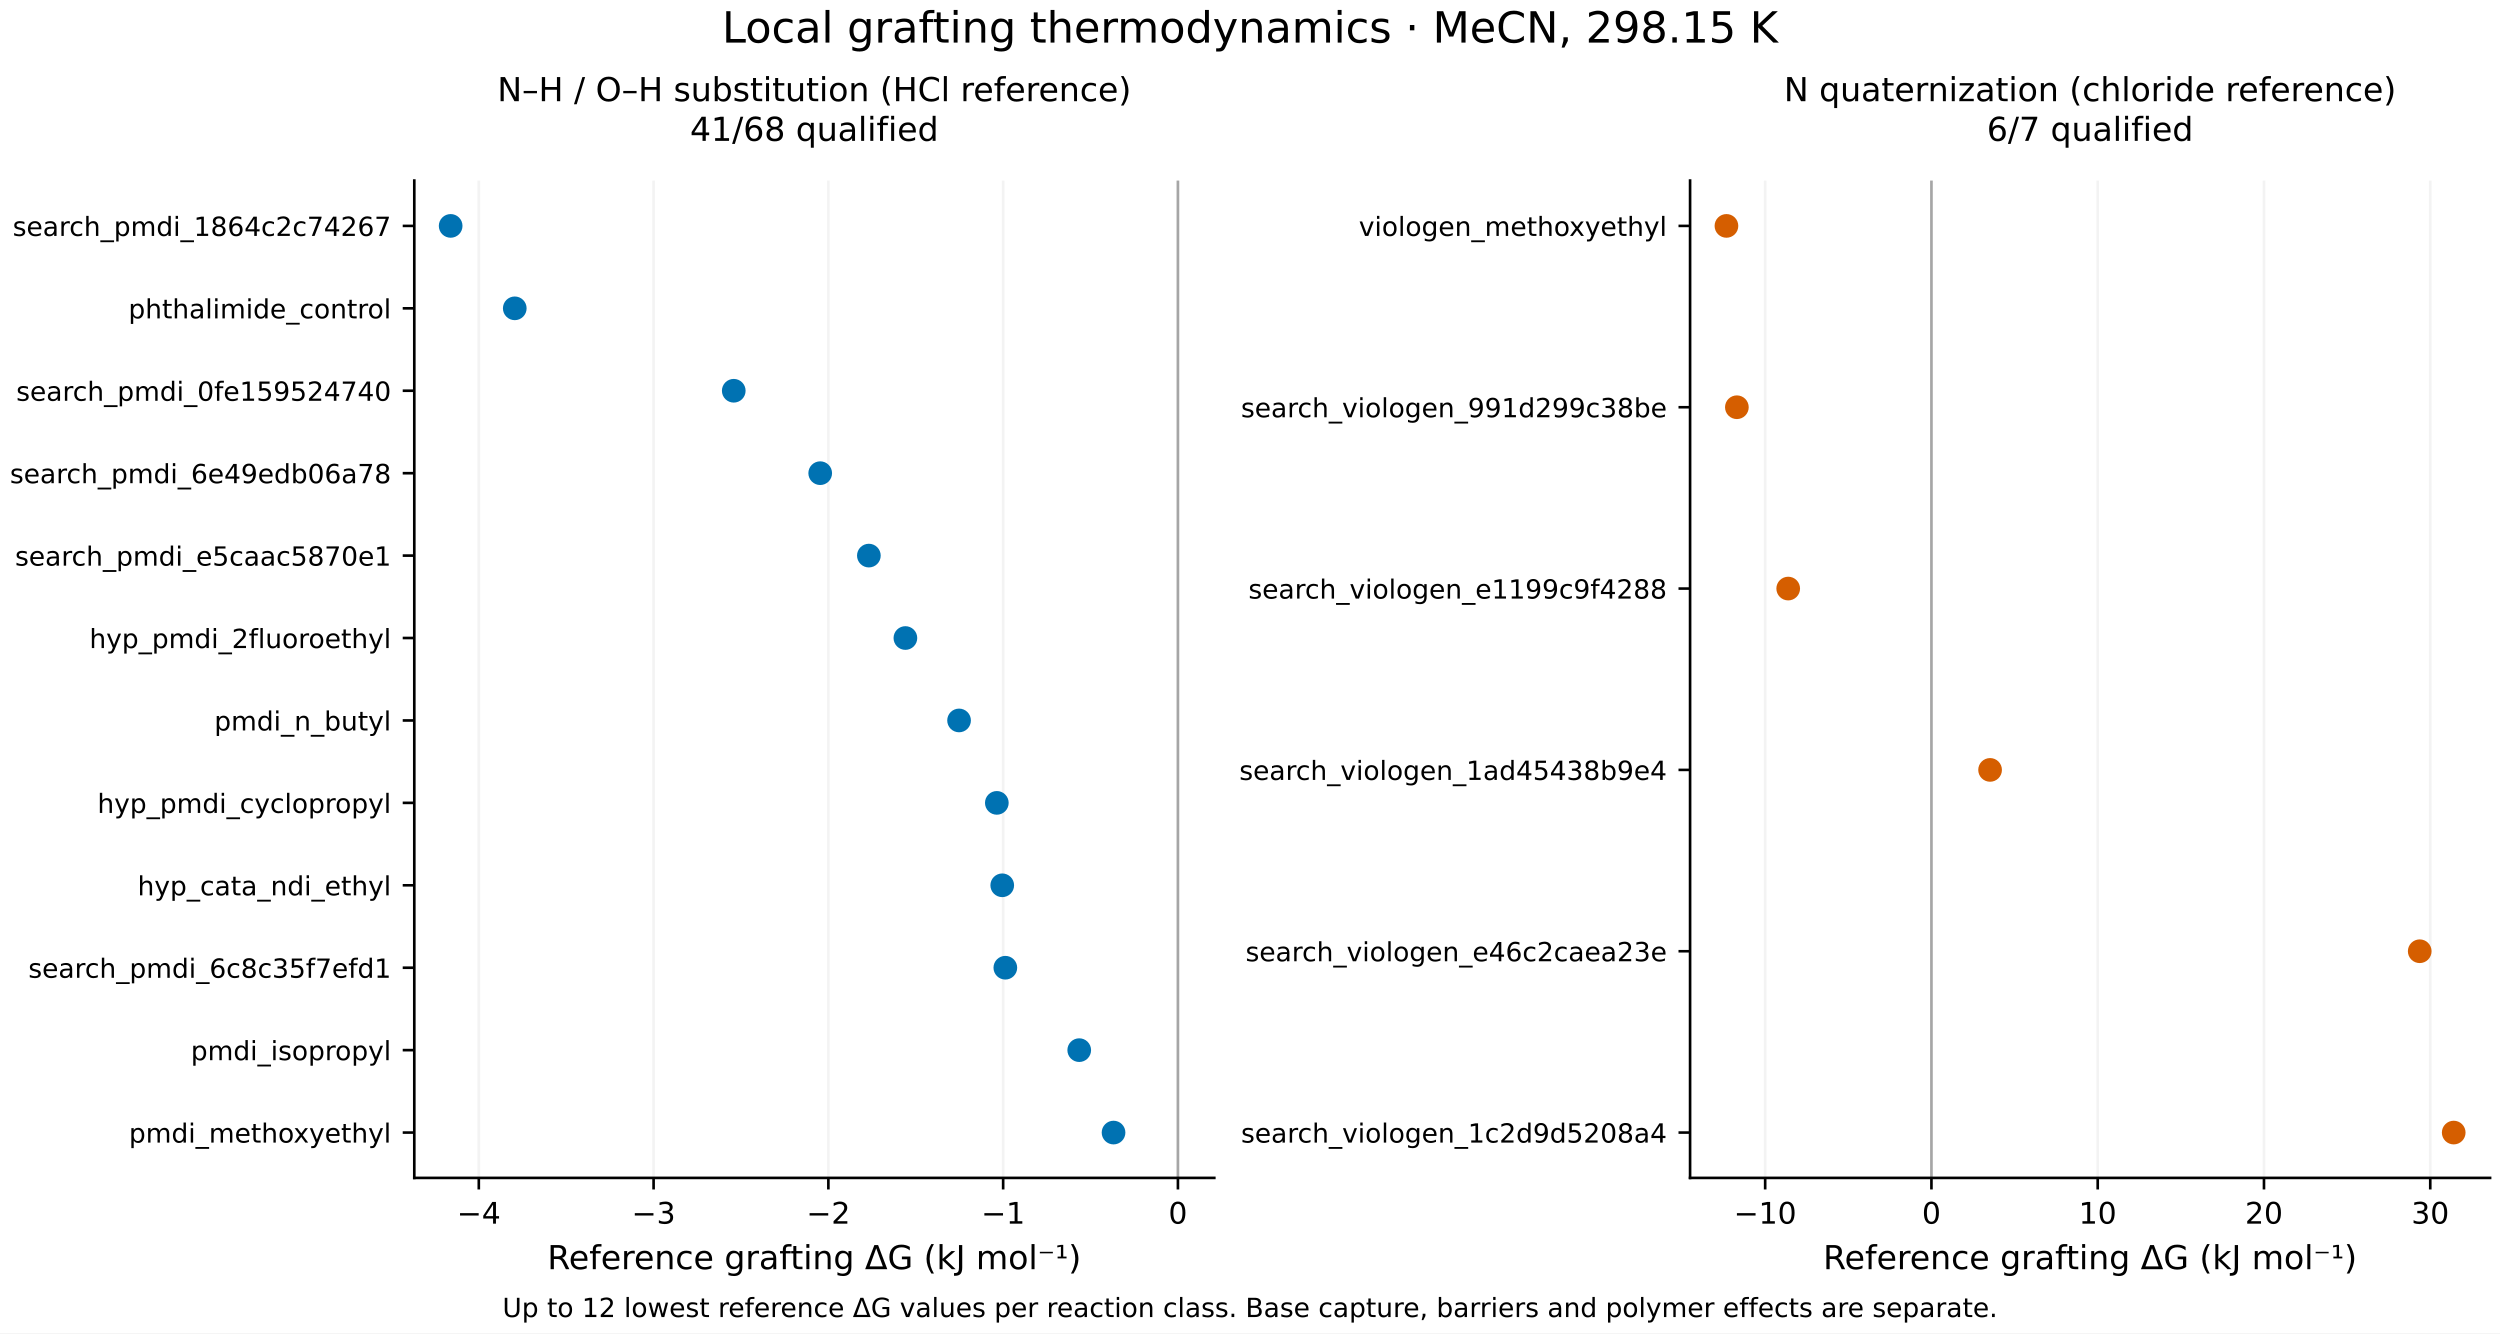
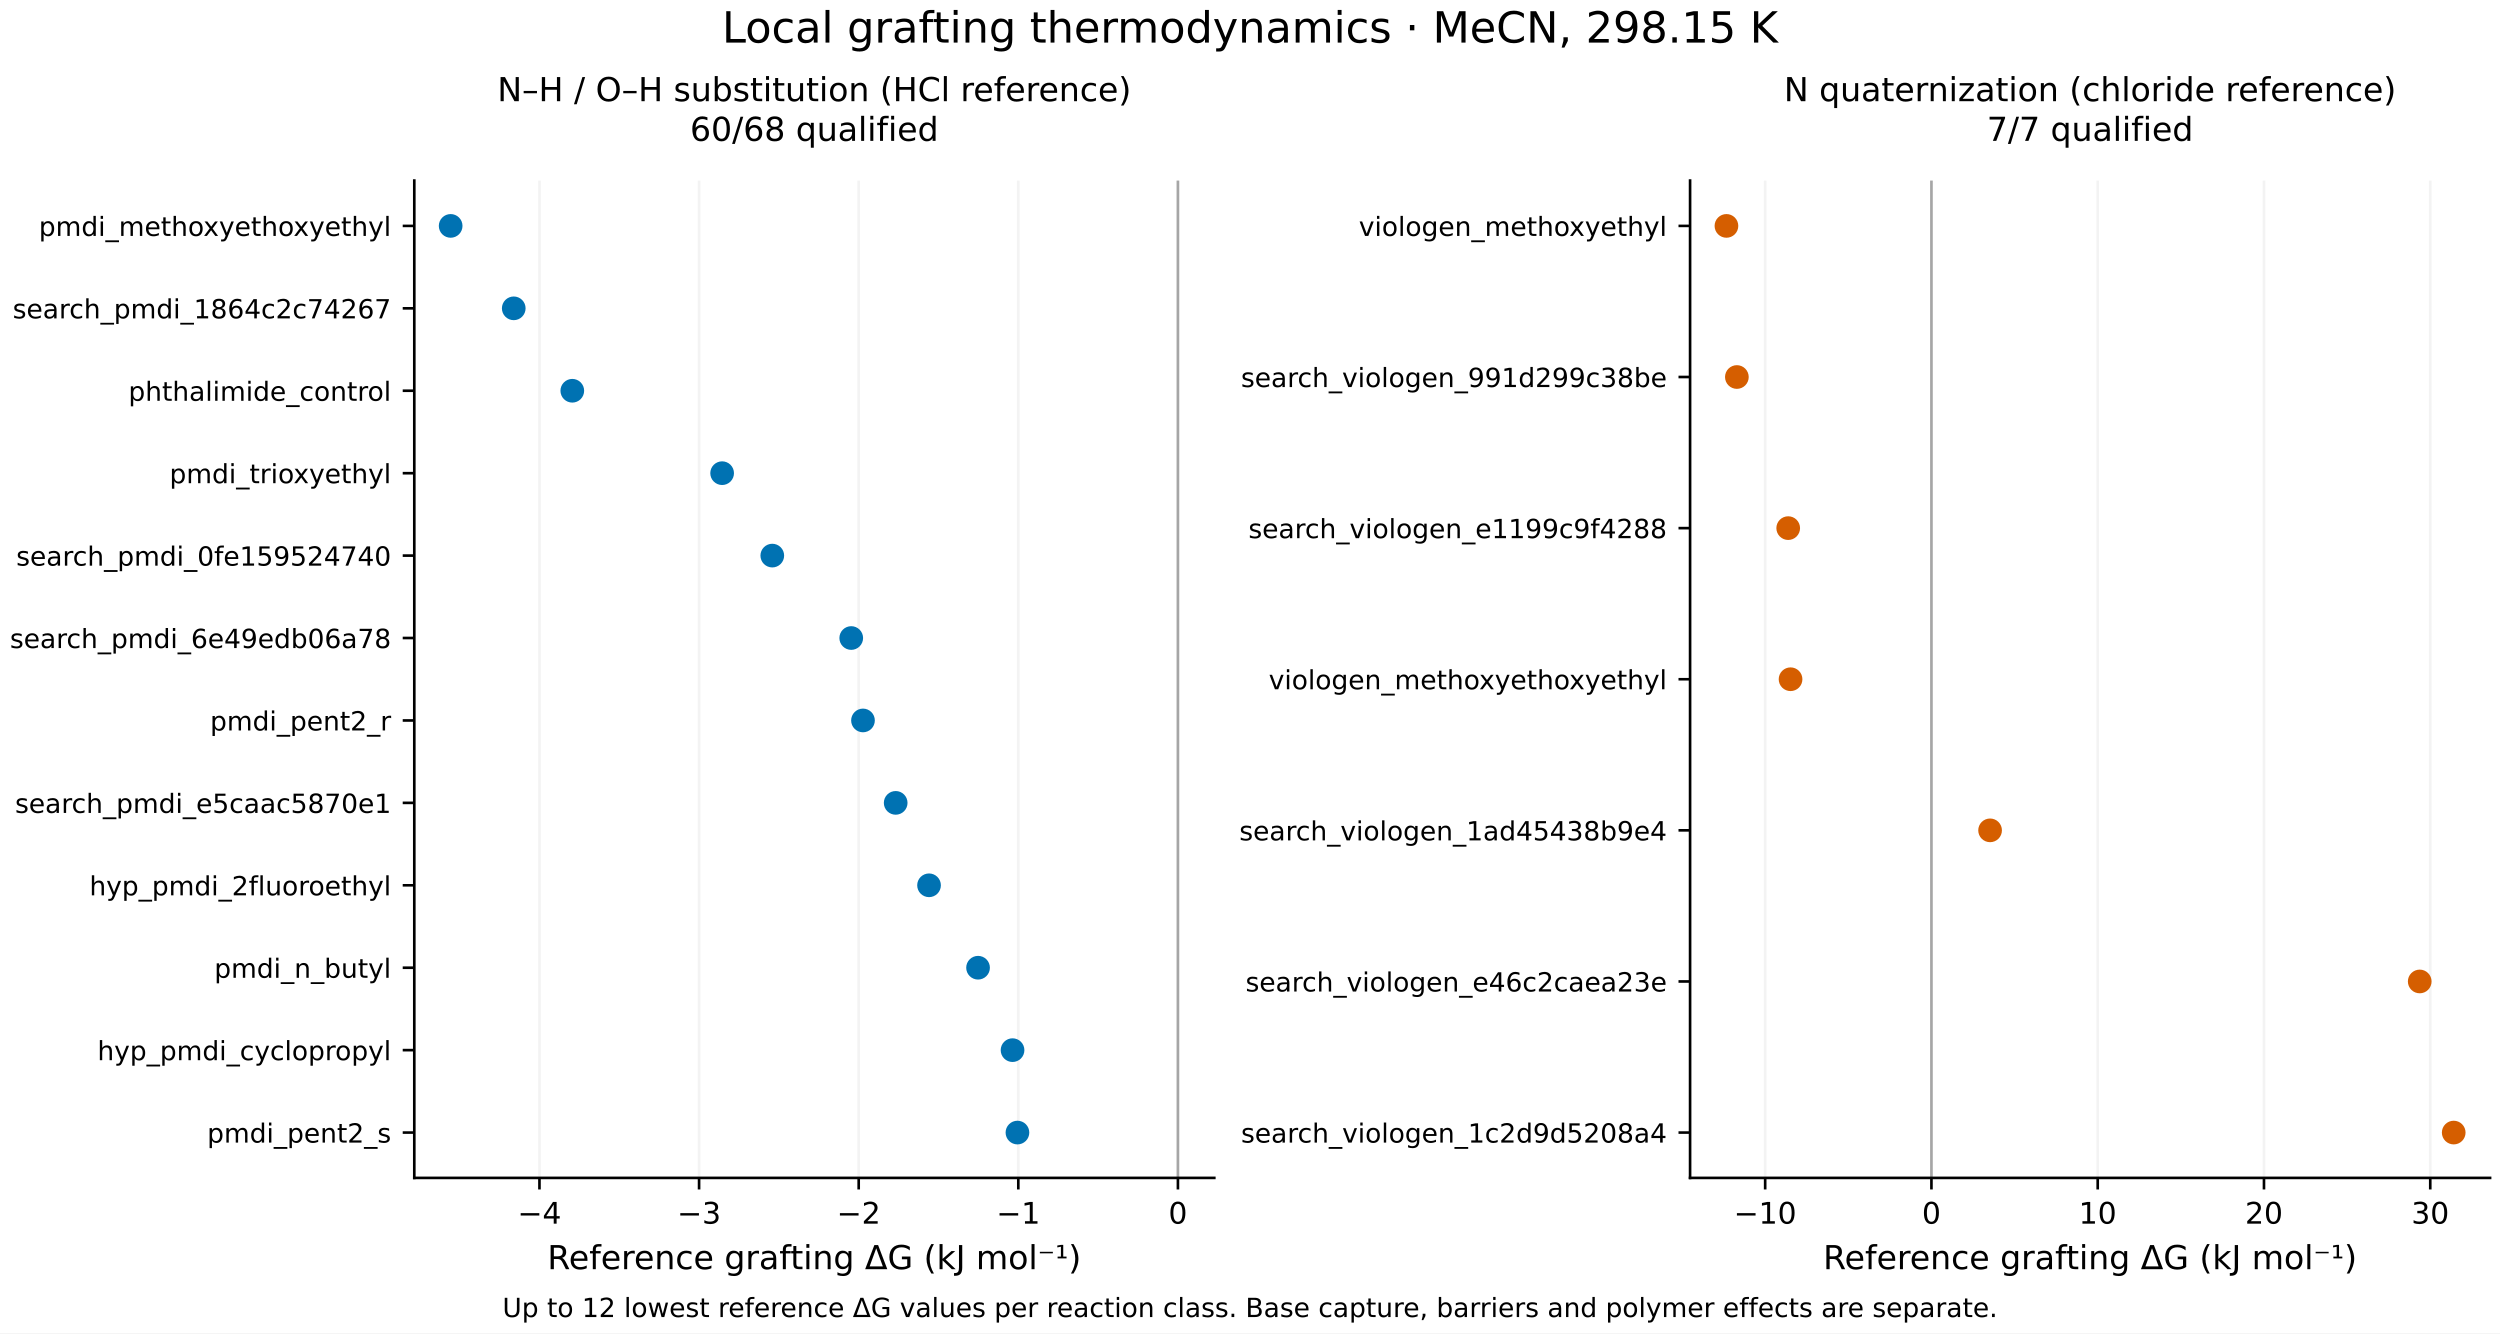
<svg xmlns="http://www.w3.org/2000/svg" xmlns:xlink="http://www.w3.org/1999/xlink" width="756pt" height="403.2pt" viewBox="0 0 756 403.2" version="1.1">
  <defs>
    <style type="text/css">*{stroke-linejoin: round; stroke-linecap: butt}</style>
  </defs>
  <g id="figure_1">
    <g id="patch_1">
      <path d="M 0 403.2  L 756 403.2  L 756 0  L 0 0  z " style="fill: #ffffff" />
    </g>
    <g id="axes_1">
      <g id="patch_2">
        <path d="M 125.281 356.198  L 367.202 356.198  L 367.202 54.604  L 125.281 54.604  z " style="fill: #ffffff" />
      </g>
      <g id="matplotlib.axis_1">
        <g id="xtick_1">
          <g id="line2d_1">
-             <path d="M 144.791 356.198  L 144.791 54.604  " clip-path="url(#p1211d1eab2)" style="fill: none; stroke: #b0b0b0; stroke-opacity: 0.15; stroke-width: 0.8; stroke-linecap: square" />
+             <path d="M 163.132 356.198  L 163.132 54.604  " clip-path="url(#p3667df9b0d)" style="fill: none; stroke: #b0b0b0; stroke-opacity: 0.15; stroke-width: 0.8; stroke-linecap: square" />
          </g>
          <g id="line2d_2">
            <defs>
-               <path id="m2308c073d5" d="M 0 0  L 0 3.5  " style="stroke: #000000; stroke-width: 0.8" />
+               <path id="m9392b39e48" d="M 0 0  L 0 3.5  " style="stroke: #000000; stroke-width: 0.8" />
            </defs>
            <g>
-               <use xlink:href="#m2308c073d5" x="144.791" y="356.198" style="stroke: #000000; stroke-width: 0.8" />
+               <use xlink:href="#m9392b39e48" x="163.132" y="356.198" style="stroke: #000000; stroke-width: 0.8" />
            </g>
          </g>
          <g id="text_1">
-             <text style="font-size: 9px; font-family: 'DejaVu Sans'; text-anchor: middle" x="144.791" y="370.036" transform="rotate(-0 144.7912 370.0358)">−4</text>
+             <text style="font-size: 9px; font-family: 'DejaVu Sans'; text-anchor: middle" x="163.132" y="370.036" transform="rotate(-0 163.1319 370.0358)">−4</text>
          </g>
        </g>
        <g id="xtick_2">
          <g id="line2d_3">
-             <path d="M 197.645 356.198  L 197.645 54.604  " clip-path="url(#p1211d1eab2)" style="fill: none; stroke: #b0b0b0; stroke-opacity: 0.15; stroke-width: 0.8; stroke-linecap: square" />
+             <path d="M 211.4 356.198  L 211.4 54.604  " clip-path="url(#p3667df9b0d)" style="fill: none; stroke: #b0b0b0; stroke-opacity: 0.15; stroke-width: 0.8; stroke-linecap: square" />
          </g>
          <g id="line2d_4">
            <g>
-               <use xlink:href="#m2308c073d5" x="197.645" y="356.198" style="stroke: #000000; stroke-width: 0.8" />
+               <use xlink:href="#m9392b39e48" x="211.4" y="356.198" style="stroke: #000000; stroke-width: 0.8" />
            </g>
          </g>
          <g id="text_2">
-             <text style="font-size: 9px; font-family: 'DejaVu Sans'; text-anchor: middle" x="197.645" y="370.036" transform="rotate(-0 197.6448 370.0358)">−3</text>
+             <text style="font-size: 9px; font-family: 'DejaVu Sans'; text-anchor: middle" x="211.4" y="370.036" transform="rotate(-0 211.4003 370.0358)">−3</text>
          </g>
        </g>
        <g id="xtick_3">
          <g id="line2d_5">
-             <path d="M 250.498 356.198  L 250.498 54.604  " clip-path="url(#p1211d1eab2)" style="fill: none; stroke: #b0b0b0; stroke-opacity: 0.15; stroke-width: 0.8; stroke-linecap: square" />
+             <path d="M 259.669 356.198  L 259.669 54.604  " clip-path="url(#p3667df9b0d)" style="fill: none; stroke: #b0b0b0; stroke-opacity: 0.15; stroke-width: 0.8; stroke-linecap: square" />
          </g>
          <g id="line2d_6">
            <g>
-               <use xlink:href="#m2308c073d5" x="250.498" y="356.198" style="stroke: #000000; stroke-width: 0.8" />
+               <use xlink:href="#m9392b39e48" x="259.669" y="356.198" style="stroke: #000000; stroke-width: 0.8" />
            </g>
          </g>
          <g id="text_3">
-             <text style="font-size: 9px; font-family: 'DejaVu Sans'; text-anchor: middle" x="250.498" y="370.036" transform="rotate(-0 250.4984 370.0358)">−2</text>
+             <text style="font-size: 9px; font-family: 'DejaVu Sans'; text-anchor: middle" x="259.669" y="370.036" transform="rotate(-0 259.6687 370.0358)">−2</text>
          </g>
        </g>
        <g id="xtick_4">
          <g id="line2d_7">
-             <path d="M 303.352 356.198  L 303.352 54.604  " clip-path="url(#p1211d1eab2)" style="fill: none; stroke: #b0b0b0; stroke-opacity: 0.15; stroke-width: 0.8; stroke-linecap: square" />
+             <path d="M 307.937 356.198  L 307.937 54.604  " clip-path="url(#p3667df9b0d)" style="fill: none; stroke: #b0b0b0; stroke-opacity: 0.15; stroke-width: 0.8; stroke-linecap: square" />
          </g>
          <g id="line2d_8">
            <g>
-               <use xlink:href="#m2308c073d5" x="303.352" y="356.198" style="stroke: #000000; stroke-width: 0.8" />
+               <use xlink:href="#m9392b39e48" x="307.937" y="356.198" style="stroke: #000000; stroke-width: 0.8" />
            </g>
          </g>
          <g id="text_4">
-             <text style="font-size: 9px; font-family: 'DejaVu Sans'; text-anchor: middle" x="303.352" y="370.036" transform="rotate(-0 303.3519 370.0358)">−1</text>
+             <text style="font-size: 9px; font-family: 'DejaVu Sans'; text-anchor: middle" x="307.937" y="370.036" transform="rotate(-0 307.9371 370.0358)">−1</text>
          </g>
        </g>
        <g id="xtick_5">
          <g id="line2d_9">
-             <path d="M 356.205 356.198  L 356.205 54.604  " clip-path="url(#p1211d1eab2)" style="fill: none; stroke: #b0b0b0; stroke-opacity: 0.15; stroke-width: 0.8; stroke-linecap: square" />
+             <path d="M 356.205 356.198  L 356.205 54.604  " clip-path="url(#p3667df9b0d)" style="fill: none; stroke: #b0b0b0; stroke-opacity: 0.15; stroke-width: 0.8; stroke-linecap: square" />
          </g>
          <g id="line2d_10">
            <g>
-               <use xlink:href="#m2308c073d5" x="356.205" y="356.198" style="stroke: #000000; stroke-width: 0.8" />
+               <use xlink:href="#m9392b39e48" x="356.205" y="356.198" style="stroke: #000000; stroke-width: 0.8" />
            </g>
          </g>
          <g id="text_5">
            <text style="font-size: 9px; font-family: 'DejaVu Sans'; text-anchor: middle" x="356.205" y="370.036" transform="rotate(-0 356.2055 370.0358)">0</text>
          </g>
        </g>
        <g id="text_6">
          <text style="font-size: 10px; font-family: 'DejaVu Sans'; text-anchor: middle" x="246.242" y="383.796" transform="rotate(-0 246.2417 383.7963)">Reference grafting ΔG (kJ mol⁻¹)</text>
        </g>
      </g>
      <g id="matplotlib.axis_2">
        <g id="ytick_1">
          <g id="line2d_11">
            <defs>
-               <path id="m5dd73bb14d" d="M 0 0  L -3.5 0  " style="stroke: #000000; stroke-width: 0.8" />
+               <path id="mb9cac33ee8" d="M 0 0  L -3.5 0  " style="stroke: #000000; stroke-width: 0.8" />
            </defs>
            <g>
-               <use xlink:href="#m5dd73bb14d" x="125.281" y="68.313" style="stroke: #000000; stroke-width: 0.8" />
+               <use xlink:href="#mb9cac33ee8" x="125.281" y="68.313" style="stroke: #000000; stroke-width: 0.8" />
            </g>
          </g>
          <g id="text_7">
-             <text style="font-size: 8px; font-family: 'DejaVu Sans'; text-anchor: end" x="118.281" y="71.352" transform="rotate(-0 118.2815 71.35208)">search_pmdi_1864c2c74267</text>
+             <text style="font-size: 8px; font-family: 'DejaVu Sans'; text-anchor: end" x="118.281" y="71.352" transform="rotate(-0 118.2815 71.35208)">pmdi_methoxyethoxyethyl</text>
          </g>
        </g>
        <g id="ytick_2">
          <g id="line2d_12">
            <g>
-               <use xlink:href="#m5dd73bb14d" x="125.281" y="93.238" style="stroke: #000000; stroke-width: 0.8" />
+               <use xlink:href="#mb9cac33ee8" x="125.281" y="93.238" style="stroke: #000000; stroke-width: 0.8" />
            </g>
          </g>
          <g id="text_8">
-             <text style="font-size: 8px; font-family: 'DejaVu Sans'; text-anchor: end" x="118.281" y="96.277" transform="rotate(-0 118.2815 96.2772)">phthalimide_control</text>
+             <text style="font-size: 8px; font-family: 'DejaVu Sans'; text-anchor: end" x="118.281" y="96.277" transform="rotate(-0 118.2815 96.2772)">search_pmdi_1864c2c74267</text>
          </g>
        </g>
        <g id="ytick_3">
          <g id="line2d_13">
            <g>
-               <use xlink:href="#m5dd73bb14d" x="125.281" y="118.163" style="stroke: #000000; stroke-width: 0.8" />
+               <use xlink:href="#mb9cac33ee8" x="125.281" y="118.163" style="stroke: #000000; stroke-width: 0.8" />
            </g>
          </g>
          <g id="text_9">
-             <text style="font-size: 8px; font-family: 'DejaVu Sans'; text-anchor: end" x="118.281" y="121.202" transform="rotate(-0 118.2815 121.2023)">search_pmdi_0fe159524740</text>
+             <text style="font-size: 8px; font-family: 'DejaVu Sans'; text-anchor: end" x="118.281" y="121.202" transform="rotate(-0 118.2815 121.2023)">phthalimide_control</text>
          </g>
        </g>
        <g id="ytick_4">
          <g id="line2d_14">
            <g>
-               <use xlink:href="#m5dd73bb14d" x="125.281" y="143.088" style="stroke: #000000; stroke-width: 0.8" />
+               <use xlink:href="#mb9cac33ee8" x="125.281" y="143.088" style="stroke: #000000; stroke-width: 0.8" />
            </g>
          </g>
          <g id="text_10">
-             <text style="font-size: 8px; font-family: 'DejaVu Sans'; text-anchor: end" x="118.281" y="146.127" transform="rotate(-0 118.2815 146.1274)">search_pmdi_6e49edb06a78</text>
+             <text style="font-size: 8px; font-family: 'DejaVu Sans'; text-anchor: end" x="118.281" y="146.127" transform="rotate(-0 118.2815 146.1274)">pmdi_trioxyethyl</text>
          </g>
        </g>
        <g id="ytick_5">
          <g id="line2d_15">
            <g>
-               <use xlink:href="#m5dd73bb14d" x="125.281" y="168.013" style="stroke: #000000; stroke-width: 0.8" />
+               <use xlink:href="#mb9cac33ee8" x="125.281" y="168.013" style="stroke: #000000; stroke-width: 0.8" />
            </g>
          </g>
          <g id="text_11">
-             <text style="font-size: 8px; font-family: 'DejaVu Sans'; text-anchor: end" x="118.281" y="171.053" transform="rotate(-0 118.2815 171.0526)">search_pmdi_e5caac5870e1</text>
+             <text style="font-size: 8px; font-family: 'DejaVu Sans'; text-anchor: end" x="118.281" y="171.053" transform="rotate(-0 118.2815 171.0526)">search_pmdi_0fe159524740</text>
          </g>
        </g>
        <g id="ytick_6">
          <g id="line2d_16">
            <g>
-               <use xlink:href="#m5dd73bb14d" x="125.281" y="192.938" style="stroke: #000000; stroke-width: 0.8" />
+               <use xlink:href="#mb9cac33ee8" x="125.281" y="192.938" style="stroke: #000000; stroke-width: 0.8" />
            </g>
          </g>
          <g id="text_12">
-             <text style="font-size: 8px; font-family: 'DejaVu Sans'; text-anchor: end" x="118.281" y="195.978" transform="rotate(-0 118.2815 195.9777)">hyp_pmdi_2fluoroethyl</text>
+             <text style="font-size: 8px; font-family: 'DejaVu Sans'; text-anchor: end" x="118.281" y="195.978" transform="rotate(-0 118.2815 195.9777)">search_pmdi_6e49edb06a78</text>
          </g>
        </g>
        <g id="ytick_7">
          <g id="line2d_17">
            <g>
-               <use xlink:href="#m5dd73bb14d" x="125.281" y="217.863" style="stroke: #000000; stroke-width: 0.8" />
+               <use xlink:href="#mb9cac33ee8" x="125.281" y="217.863" style="stroke: #000000; stroke-width: 0.8" />
            </g>
          </g>
          <g id="text_13">
-             <text style="font-size: 8px; font-family: 'DejaVu Sans'; text-anchor: end" x="118.281" y="220.903" transform="rotate(-0 118.2815 220.9028)">pmdi_n_butyl</text>
+             <text style="font-size: 8px; font-family: 'DejaVu Sans'; text-anchor: end" x="118.281" y="220.903" transform="rotate(-0 118.2815 220.9028)">pmdi_pent2_r</text>
          </g>
        </g>
        <g id="ytick_8">
          <g id="line2d_18">
            <g>
-               <use xlink:href="#m5dd73bb14d" x="125.281" y="242.789" style="stroke: #000000; stroke-width: 0.8" />
+               <use xlink:href="#mb9cac33ee8" x="125.281" y="242.789" style="stroke: #000000; stroke-width: 0.8" />
            </g>
          </g>
          <g id="text_14">
-             <text style="font-size: 8px; font-family: 'DejaVu Sans'; text-anchor: end" x="118.281" y="245.828" transform="rotate(-0 118.2815 245.8279)">hyp_pmdi_cyclopropyl</text>
+             <text style="font-size: 8px; font-family: 'DejaVu Sans'; text-anchor: end" x="118.281" y="245.828" transform="rotate(-0 118.2815 245.8279)">search_pmdi_e5caac5870e1</text>
          </g>
        </g>
        <g id="ytick_9">
          <g id="line2d_19">
            <g>
-               <use xlink:href="#m5dd73bb14d" x="125.281" y="267.714" style="stroke: #000000; stroke-width: 0.8" />
+               <use xlink:href="#mb9cac33ee8" x="125.281" y="267.714" style="stroke: #000000; stroke-width: 0.8" />
            </g>
          </g>
          <g id="text_15">
-             <text style="font-size: 8px; font-family: 'DejaVu Sans'; text-anchor: end" x="118.281" y="270.753" transform="rotate(-0 118.2815 270.7531)">hyp_cata_ndi_ethyl</text>
+             <text style="font-size: 8px; font-family: 'DejaVu Sans'; text-anchor: end" x="118.281" y="270.753" transform="rotate(-0 118.2815 270.7531)">hyp_pmdi_2fluoroethyl</text>
          </g>
        </g>
        <g id="ytick_10">
          <g id="line2d_20">
            <g>
-               <use xlink:href="#m5dd73bb14d" x="125.281" y="292.639" style="stroke: #000000; stroke-width: 0.8" />
+               <use xlink:href="#mb9cac33ee8" x="125.281" y="292.639" style="stroke: #000000; stroke-width: 0.8" />
            </g>
          </g>
          <g id="text_16">
-             <text style="font-size: 8px; font-family: 'DejaVu Sans'; text-anchor: end" x="118.281" y="295.678" transform="rotate(-0 118.2815 295.6782)">search_pmdi_6c8c35f7efd1</text>
+             <text style="font-size: 8px; font-family: 'DejaVu Sans'; text-anchor: end" x="118.281" y="295.678" transform="rotate(-0 118.2815 295.6782)">pmdi_n_butyl</text>
          </g>
        </g>
        <g id="ytick_11">
          <g id="line2d_21">
            <g>
-               <use xlink:href="#m5dd73bb14d" x="125.281" y="317.564" style="stroke: #000000; stroke-width: 0.8" />
+               <use xlink:href="#mb9cac33ee8" x="125.281" y="317.564" style="stroke: #000000; stroke-width: 0.8" />
            </g>
          </g>
          <g id="text_17">
-             <text style="font-size: 8px; font-family: 'DejaVu Sans'; text-anchor: end" x="118.281" y="320.603" transform="rotate(-0 118.2815 320.6033)">pmdi_isopropyl</text>
+             <text style="font-size: 8px; font-family: 'DejaVu Sans'; text-anchor: end" x="118.281" y="320.603" transform="rotate(-0 118.2815 320.6033)">hyp_pmdi_cyclopropyl</text>
          </g>
        </g>
        <g id="ytick_12">
          <g id="line2d_22">
            <g>
-               <use xlink:href="#m5dd73bb14d" x="125.281" y="342.489" style="stroke: #000000; stroke-width: 0.8" />
+               <use xlink:href="#mb9cac33ee8" x="125.281" y="342.489" style="stroke: #000000; stroke-width: 0.8" />
            </g>
          </g>
          <g id="text_18">
-             <text style="font-size: 8px; font-family: 'DejaVu Sans'; text-anchor: end" x="118.281" y="345.528" transform="rotate(-0 118.2815 345.5284)">pmdi_methoxyethyl</text>
+             <text style="font-size: 8px; font-family: 'DejaVu Sans'; text-anchor: end" x="118.281" y="345.528" transform="rotate(-0 118.2815 345.5284)">pmdi_pent2_s</text>
          </g>
        </g>
      </g>
      <g id="line2d_23">
-         <path d="M 356.205 356.198  L 356.205 54.604  " clip-path="url(#p1211d1eab2)" style="fill: none; stroke: #a6a6a6; stroke-width: 0.8; stroke-linecap: square" />
+         <path d="M 356.205 356.198  L 356.205 54.604  " clip-path="url(#p3667df9b0d)" style="fill: none; stroke: #a6a6a6; stroke-width: 0.8; stroke-linecap: square" />
      </g>
      <g id="patch_3">
        <path d="M 125.281 356.198  L 125.281 54.604  " style="fill: none; stroke: #000000; stroke-width: 0.8; stroke-linejoin: miter; stroke-linecap: square" />
      </g>
      <g id="patch_4">
        <path d="M 125.281 356.198  L 367.202 356.198  " style="fill: none; stroke: #000000; stroke-width: 0.8; stroke-linejoin: miter; stroke-linecap: square" />
      </g>
      <g id="PathCollection_1">
        <defs>
-           <path id="mad4e5911bd" d="M 0 3.082  C 0.817 3.082 1.601 2.757 2.179 2.179  C 2.757 1.601 3.082 0.817 3.082 0  C 3.082 -0.817 2.757 -1.601 2.179 -2.179  C 1.601 -2.757 0.817 -3.082 0 -3.082  C -0.817 -3.082 -1.601 -2.757 -2.179 -2.179  C -2.757 -1.601 -3.082 -0.817 -3.082 0  C -3.082 0.817 -2.757 1.601 -2.179 2.179  C -1.601 2.757 -0.817 3.082 0 3.082  z " style="stroke: #0072b2" />
+           <path id="m8540a8d5c6" d="M 0 3.082  C 0.817 3.082 1.601 2.757 2.179 2.179  C 2.757 1.601 3.082 0.817 3.082 0  C 3.082 -0.817 2.757 -1.601 2.179 -2.179  C 1.601 -2.757 0.817 -3.082 0 -3.082  C -0.817 -3.082 -1.601 -2.757 -2.179 -2.179  C -2.757 -1.601 -3.082 -0.817 -3.082 0  C -3.082 0.817 -2.757 1.601 -2.179 2.179  C -1.601 2.757 -0.817 3.082 0 3.082  z " style="stroke: #0072b2" />
        </defs>
-         <g clip-path="url(#p1211d1eab2)">
-           <use xlink:href="#mad4e5911bd" x="136.278" y="68.313" style="fill: #0072b2; stroke: #0072b2" />
-           <use xlink:href="#mad4e5911bd" x="155.665" y="93.238" style="fill: #0072b2; stroke: #0072b2" />
-           <use xlink:href="#mad4e5911bd" x="221.887" y="118.163" style="fill: #0072b2; stroke: #0072b2" />
-           <use xlink:href="#mad4e5911bd" x="248.031" y="143.088" style="fill: #0072b2; stroke: #0072b2" />
-           <use xlink:href="#mad4e5911bd" x="262.746" y="168.013" style="fill: #0072b2; stroke: #0072b2" />
-           <use xlink:href="#mad4e5911bd" x="273.791" y="192.938" style="fill: #0072b2; stroke: #0072b2" />
-           <use xlink:href="#mad4e5911bd" x="290.022" y="217.863" style="fill: #0072b2; stroke: #0072b2" />
-           <use xlink:href="#mad4e5911bd" x="301.442" y="242.789" style="fill: #0072b2; stroke: #0072b2" />
-           <use xlink:href="#mad4e5911bd" x="303.077" y="267.714" style="fill: #0072b2; stroke: #0072b2" />
-           <use xlink:href="#mad4e5911bd" x="304.013" y="292.639" style="fill: #0072b2; stroke: #0072b2" />
-           <use xlink:href="#mad4e5911bd" x="326.359" y="317.564" style="fill: #0072b2; stroke: #0072b2" />
-           <use xlink:href="#mad4e5911bd" x="336.735" y="342.489" style="fill: #0072b2; stroke: #0072b2" />
+         <g clip-path="url(#p3667df9b0d)">
+           <use xlink:href="#m8540a8d5c6" x="136.278" y="68.313" style="fill: #0072b2; stroke: #0072b2" />
+           <use xlink:href="#m8540a8d5c6" x="155.357" y="93.238" style="fill: #0072b2; stroke: #0072b2" />
+           <use xlink:href="#m8540a8d5c6" x="173.063" y="118.163" style="fill: #0072b2; stroke: #0072b2" />
+           <use xlink:href="#m8540a8d5c6" x="218.373" y="143.088" style="fill: #0072b2; stroke: #0072b2" />
+           <use xlink:href="#m8540a8d5c6" x="233.54" y="168.013" style="fill: #0072b2; stroke: #0072b2" />
+           <use xlink:href="#m8540a8d5c6" x="257.415" y="192.938" style="fill: #0072b2; stroke: #0072b2" />
+           <use xlink:href="#m8540a8d5c6" x="260.966" y="217.863" style="fill: #0072b2; stroke: #0072b2" />
+           <use xlink:href="#m8540a8d5c6" x="270.854" y="242.789" style="fill: #0072b2; stroke: #0072b2" />
+           <use xlink:href="#m8540a8d5c6" x="280.941" y="267.714" style="fill: #0072b2; stroke: #0072b2" />
+           <use xlink:href="#m8540a8d5c6" x="295.764" y="292.639" style="fill: #0072b2; stroke: #0072b2" />
+           <use xlink:href="#m8540a8d5c6" x="306.193" y="317.564" style="fill: #0072b2; stroke: #0072b2" />
+           <use xlink:href="#m8540a8d5c6" x="307.675" y="342.489" style="fill: #0072b2; stroke: #0072b2" />
        </g>
      </g>
      <g id="text_19">
        <text style="font-size: 10px; font-family: 'DejaVu Sans'" transform="translate(150.3901 30.60115)">N–H / O–H substitution (HCl reference)</text>
-         <text style="font-size: 10px; font-family: 'DejaVu Sans'" transform="translate(208.6581 42.60388)">41/68 qualified</text>
+         <text style="font-size: 10px; font-family: 'DejaVu Sans'" transform="translate(208.6581 42.60388)">60/68 qualified</text>
      </g>
    </g>
    <g id="axes_2">
      <g id="patch_5">
        <path d="M 511.079 356.198  L 753 356.198  L 753 54.604  L 511.079 54.604  z " style="fill: #ffffff" />
      </g>
      <g id="matplotlib.axis_3">
        <g id="xtick_6">
          <g id="line2d_24">
-             <path d="M 533.786 356.198  L 533.786 54.604  " clip-path="url(#p10661dbb36)" style="fill: none; stroke: #b0b0b0; stroke-opacity: 0.15; stroke-width: 0.8; stroke-linecap: square" />
+             <path d="M 533.786 356.198  L 533.786 54.604  " clip-path="url(#p501f5ad969)" style="fill: none; stroke: #b0b0b0; stroke-opacity: 0.15; stroke-width: 0.8; stroke-linecap: square" />
          </g>
          <g id="line2d_25">
            <g>
-               <use xlink:href="#m2308c073d5" x="533.786" y="356.198" style="stroke: #000000; stroke-width: 0.8" />
+               <use xlink:href="#m9392b39e48" x="533.786" y="356.198" style="stroke: #000000; stroke-width: 0.8" />
            </g>
          </g>
          <g id="text_20">
            <text style="font-size: 9px; font-family: 'DejaVu Sans'; text-anchor: middle" x="533.786" y="370.036" transform="rotate(-0 533.7862 370.0358)">−10</text>
          </g>
        </g>
        <g id="xtick_7">
          <g id="line2d_26">
-             <path d="M 584.067 356.198  L 584.067 54.604  " clip-path="url(#p10661dbb36)" style="fill: none; stroke: #b0b0b0; stroke-opacity: 0.15; stroke-width: 0.8; stroke-linecap: square" />
+             <path d="M 584.067 356.198  L 584.067 54.604  " clip-path="url(#p501f5ad969)" style="fill: none; stroke: #b0b0b0; stroke-opacity: 0.15; stroke-width: 0.8; stroke-linecap: square" />
          </g>
          <g id="line2d_27">
            <g>
-               <use xlink:href="#m2308c073d5" x="584.067" y="356.198" style="stroke: #000000; stroke-width: 0.8" />
+               <use xlink:href="#m9392b39e48" x="584.067" y="356.198" style="stroke: #000000; stroke-width: 0.8" />
            </g>
          </g>
          <g id="text_21">
            <text style="font-size: 9px; font-family: 'DejaVu Sans'; text-anchor: middle" x="584.067" y="370.036" transform="rotate(-0 584.0669 370.0358)">0</text>
          </g>
        </g>
        <g id="xtick_8">
          <g id="line2d_28">
-             <path d="M 634.348 356.198  L 634.348 54.604  " clip-path="url(#p10661dbb36)" style="fill: none; stroke: #b0b0b0; stroke-opacity: 0.15; stroke-width: 0.8; stroke-linecap: square" />
+             <path d="M 634.348 356.198  L 634.348 54.604  " clip-path="url(#p501f5ad969)" style="fill: none; stroke: #b0b0b0; stroke-opacity: 0.15; stroke-width: 0.8; stroke-linecap: square" />
          </g>
          <g id="line2d_29">
            <g>
-               <use xlink:href="#m2308c073d5" x="634.348" y="356.198" style="stroke: #000000; stroke-width: 0.8" />
+               <use xlink:href="#m9392b39e48" x="634.348" y="356.198" style="stroke: #000000; stroke-width: 0.8" />
            </g>
          </g>
          <g id="text_22">
            <text style="font-size: 9px; font-family: 'DejaVu Sans'; text-anchor: middle" x="634.348" y="370.036" transform="rotate(-0 634.3476 370.0358)">10</text>
          </g>
        </g>
        <g id="xtick_9">
          <g id="line2d_30">
-             <path d="M 684.628 356.198  L 684.628 54.604  " clip-path="url(#p10661dbb36)" style="fill: none; stroke: #b0b0b0; stroke-opacity: 0.15; stroke-width: 0.8; stroke-linecap: square" />
+             <path d="M 684.628 356.198  L 684.628 54.604  " clip-path="url(#p501f5ad969)" style="fill: none; stroke: #b0b0b0; stroke-opacity: 0.15; stroke-width: 0.8; stroke-linecap: square" />
          </g>
          <g id="line2d_31">
            <g>
-               <use xlink:href="#m2308c073d5" x="684.628" y="356.198" style="stroke: #000000; stroke-width: 0.8" />
+               <use xlink:href="#m9392b39e48" x="684.628" y="356.198" style="stroke: #000000; stroke-width: 0.8" />
            </g>
          </g>
          <g id="text_23">
            <text style="font-size: 9px; font-family: 'DejaVu Sans'; text-anchor: middle" x="684.628" y="370.036" transform="rotate(-0 684.6283 370.0358)">20</text>
          </g>
        </g>
        <g id="xtick_10">
          <g id="line2d_32">
-             <path d="M 734.909 356.198  L 734.909 54.604  " clip-path="url(#p10661dbb36)" style="fill: none; stroke: #b0b0b0; stroke-opacity: 0.15; stroke-width: 0.8; stroke-linecap: square" />
+             <path d="M 734.909 356.198  L 734.909 54.604  " clip-path="url(#p501f5ad969)" style="fill: none; stroke: #b0b0b0; stroke-opacity: 0.15; stroke-width: 0.8; stroke-linecap: square" />
          </g>
          <g id="line2d_33">
            <g>
-               <use xlink:href="#m2308c073d5" x="734.909" y="356.198" style="stroke: #000000; stroke-width: 0.8" />
+               <use xlink:href="#m9392b39e48" x="734.909" y="356.198" style="stroke: #000000; stroke-width: 0.8" />
            </g>
          </g>
          <g id="text_24">
            <text style="font-size: 9px; font-family: 'DejaVu Sans'; text-anchor: middle" x="734.909" y="370.036" transform="rotate(-0 734.9089 370.0358)">30</text>
          </g>
        </g>
        <g id="text_25">
          <text style="font-size: 10px; font-family: 'DejaVu Sans'; text-anchor: middle" x="632.04" y="383.796" transform="rotate(-0 632.0396 383.7963)">Reference grafting ΔG (kJ mol⁻¹)</text>
        </g>
      </g>
      <g id="matplotlib.axis_4">
        <g id="ytick_13">
          <g id="line2d_34">
            <g>
-               <use xlink:href="#m5dd73bb14d" x="511.079" y="68.313" style="stroke: #000000; stroke-width: 0.8" />
+               <use xlink:href="#mb9cac33ee8" x="511.079" y="68.313" style="stroke: #000000; stroke-width: 0.8" />
            </g>
          </g>
          <g id="text_26">
            <text style="font-size: 8px; font-family: 'DejaVu Sans'; text-anchor: end" x="504.079" y="71.352" transform="rotate(-0 504.0794 71.35208)">viologen_methoxyethyl</text>
          </g>
        </g>
        <g id="ytick_14">
          <g id="line2d_35">
            <g>
-               <use xlink:href="#m5dd73bb14d" x="511.079" y="123.148" style="stroke: #000000; stroke-width: 0.8" />
+               <use xlink:href="#mb9cac33ee8" x="511.079" y="114.009" style="stroke: #000000; stroke-width: 0.8" />
            </g>
          </g>
          <g id="text_27">
-             <text style="font-size: 8px; font-family: 'DejaVu Sans'; text-anchor: end" x="504.079" y="126.187" transform="rotate(-0 504.0794 126.1873)">search_viologen_991d299c38be</text>
+             <text style="font-size: 8px; font-family: 'DejaVu Sans'; text-anchor: end" x="504.079" y="117.048" transform="rotate(-0 504.0794 117.0481)">search_viologen_991d299c38be</text>
          </g>
        </g>
        <g id="ytick_15">
          <g id="line2d_36">
            <g>
-               <use xlink:href="#m5dd73bb14d" x="511.079" y="177.983" style="stroke: #000000; stroke-width: 0.8" />
+               <use xlink:href="#mb9cac33ee8" x="511.079" y="159.705" style="stroke: #000000; stroke-width: 0.8" />
            </g>
          </g>
          <g id="text_28">
-             <text style="font-size: 8px; font-family: 'DejaVu Sans'; text-anchor: end" x="504.079" y="181.023" transform="rotate(-0 504.0794 181.0226)">search_viologen_e1199c9f4288</text>
+             <text style="font-size: 8px; font-family: 'DejaVu Sans'; text-anchor: end" x="504.079" y="162.744" transform="rotate(-0 504.0794 162.7442)">search_viologen_e1199c9f4288</text>
          </g>
        </g>
        <g id="ytick_16">
          <g id="line2d_37">
            <g>
-               <use xlink:href="#m5dd73bb14d" x="511.079" y="232.819" style="stroke: #000000; stroke-width: 0.8" />
+               <use xlink:href="#mb9cac33ee8" x="511.079" y="205.401" style="stroke: #000000; stroke-width: 0.8" />
            </g>
          </g>
          <g id="text_29">
-             <text style="font-size: 8px; font-family: 'DejaVu Sans'; text-anchor: end" x="504.079" y="235.858" transform="rotate(-0 504.0794 235.8579)">search_viologen_1ad45438b9e4</text>
+             <text style="font-size: 8px; font-family: 'DejaVu Sans'; text-anchor: end" x="504.079" y="208.44" transform="rotate(-0 504.0794 208.4403)">viologen_methoxyethoxyethyl</text>
          </g>
        </g>
        <g id="ytick_17">
          <g id="line2d_38">
            <g>
-               <use xlink:href="#m5dd73bb14d" x="511.079" y="287.654" style="stroke: #000000; stroke-width: 0.8" />
+               <use xlink:href="#mb9cac33ee8" x="511.079" y="251.097" style="stroke: #000000; stroke-width: 0.8" />
            </g>
          </g>
          <g id="text_30">
-             <text style="font-size: 8px; font-family: 'DejaVu Sans'; text-anchor: end" x="504.079" y="290.693" transform="rotate(-0 504.0794 290.6932)">search_viologen_e46c2caea23e</text>
+             <text style="font-size: 8px; font-family: 'DejaVu Sans'; text-anchor: end" x="504.079" y="254.136" transform="rotate(-0 504.0794 254.1363)">search_viologen_1ad45438b9e4</text>
          </g>
        </g>
        <g id="ytick_18">
          <g id="line2d_39">
            <g>
-               <use xlink:href="#m5dd73bb14d" x="511.079" y="342.489" style="stroke: #000000; stroke-width: 0.8" />
+               <use xlink:href="#mb9cac33ee8" x="511.079" y="296.793" style="stroke: #000000; stroke-width: 0.8" />
            </g>
          </g>
          <g id="text_31">
+             <text style="font-size: 8px; font-family: 'DejaVu Sans'; text-anchor: end" x="504.079" y="299.832" transform="rotate(-0 504.0794 299.8324)">search_viologen_e46c2caea23e</text>
+           </g>
+         </g>
+         <g id="ytick_19">
+           <g id="line2d_40">
+             <g>
+               <use xlink:href="#mb9cac33ee8" x="511.079" y="342.489" style="stroke: #000000; stroke-width: 0.8" />
+             </g>
+           </g>
+           <g id="text_32">
            <text style="font-size: 8px; font-family: 'DejaVu Sans'; text-anchor: end" x="504.079" y="345.528" transform="rotate(-0 504.0794 345.5284)">search_viologen_1c2d9d5208a4</text>
          </g>
        </g>
      </g>
-       <g id="line2d_40">
-         <path d="M 584.067 356.198  L 584.067 54.604  " clip-path="url(#p10661dbb36)" style="fill: none; stroke: #a6a6a6; stroke-width: 0.8; stroke-linecap: square" />
+       <g id="line2d_41">
+         <path d="M 584.067 356.198  L 584.067 54.604  " clip-path="url(#p501f5ad969)" style="fill: none; stroke: #a6a6a6; stroke-width: 0.8; stroke-linecap: square" />
      </g>
      <g id="patch_6">
        <path d="M 511.079 356.198  L 511.079 54.604  " style="fill: none; stroke: #000000; stroke-width: 0.8; stroke-linejoin: miter; stroke-linecap: square" />
      </g>
      <g id="patch_7">
        <path d="M 511.079 356.198  L 753 356.198  " style="fill: none; stroke: #000000; stroke-width: 0.8; stroke-linejoin: miter; stroke-linecap: square" />
      </g>
      <g id="PathCollection_2">
        <defs>
-           <path id="m03f50bc6c2" d="M 0 3.082  C 0.817 3.082 1.601 2.757 2.179 2.179  C 2.757 1.601 3.082 0.817 3.082 0  C 3.082 -0.817 2.757 -1.601 2.179 -2.179  C 1.601 -2.757 0.817 -3.082 0 -3.082  C -0.817 -3.082 -1.601 -2.757 -2.179 -2.179  C -2.757 -1.601 -3.082 -0.817 -3.082 0  C -3.082 0.817 -2.757 1.601 -2.179 2.179  C -1.601 2.757 -0.817 3.082 0 3.082  z " style="stroke: #d55e00" />
+           <path id="m7b925dc6ae" d="M 0 3.082  C 0.817 3.082 1.601 2.757 2.179 2.179  C 2.757 1.601 3.082 0.817 3.082 0  C 3.082 -0.817 2.757 -1.601 2.179 -2.179  C 1.601 -2.757 0.817 -3.082 0 -3.082  C -0.817 -3.082 -1.601 -2.757 -2.179 -2.179  C -2.757 -1.601 -3.082 -0.817 -3.082 0  C -3.082 0.817 -2.757 1.601 -2.179 2.179  C -1.601 2.757 -0.817 3.082 0 3.082  z " style="stroke: #d55e00" />
        </defs>
-         <g clip-path="url(#p10661dbb36)">
-           <use xlink:href="#m03f50bc6c2" x="522.076" y="68.313" style="fill: #d55e00; stroke: #d55e00" />
-           <use xlink:href="#m03f50bc6c2" x="525.23" y="123.148" style="fill: #d55e00; stroke: #d55e00" />
-           <use xlink:href="#m03f50bc6c2" x="540.754" y="177.983" style="fill: #d55e00; stroke: #d55e00" />
-           <use xlink:href="#m03f50bc6c2" x="601.802" y="232.819" style="fill: #d55e00; stroke: #d55e00" />
-           <use xlink:href="#m03f50bc6c2" x="731.724" y="287.654" style="fill: #d55e00; stroke: #d55e00" />
-           <use xlink:href="#m03f50bc6c2" x="742.003" y="342.489" style="fill: #d55e00; stroke: #d55e00" />
-         </g>
-       </g>
-       <g id="text_32">
+         <g clip-path="url(#p501f5ad969)">
+           <use xlink:href="#m7b925dc6ae" x="522.076" y="68.313" style="fill: #d55e00; stroke: #d55e00" />
+           <use xlink:href="#m7b925dc6ae" x="525.23" y="114.009" style="fill: #d55e00; stroke: #d55e00" />
+           <use xlink:href="#m7b925dc6ae" x="540.754" y="159.705" style="fill: #d55e00; stroke: #d55e00" />
+           <use xlink:href="#m7b925dc6ae" x="541.464" y="205.401" style="fill: #d55e00; stroke: #d55e00" />
+           <use xlink:href="#m7b925dc6ae" x="601.802" y="251.097" style="fill: #d55e00; stroke: #d55e00" />
+           <use xlink:href="#m7b925dc6ae" x="731.724" y="296.793" style="fill: #d55e00; stroke: #d55e00" />
+           <use xlink:href="#m7b925dc6ae" x="742.003" y="342.489" style="fill: #d55e00; stroke: #d55e00" />
+         </g>
+       </g>
+       <g id="text_33">
        <text style="font-size: 10px; font-family: 'DejaVu Sans'" transform="translate(539.4583 30.60115)">N quaternization (chloride reference)</text>
-         <text style="font-size: 10px; font-family: 'DejaVu Sans'" transform="translate(600.8185 42.60388)">6/7 qualified</text>
+         <text style="font-size: 10px; font-family: 'DejaVu Sans'" transform="translate(600.8185 42.60388)">7/7 qualified</text>
      </g>
    </g>
-     <g id="text_33">
+     <g id="text_34">
      <text style="font-size: 13px; font-family: 'DejaVu Sans'; text-anchor: middle" x="378" y="12.878" transform="rotate(-0 378 12.87821)">Local grafting thermodynamics · MeCN, 298.15 K</text>
    </g>
-     <g id="text_34">
+     <g id="text_35">
      <text style="font-size: 8px; font-family: 'DejaVu Sans'; text-anchor: middle" x="378" y="398.278" transform="rotate(-0 378 398.2779)">Up to 12 lowest reference ΔG values per reaction class. Base capture, barriers and polymer effects are separate.</text>
    </g>
  </g>
  <defs>
-     <clipPath id="p1211d1eab2">
+     <clipPath id="p3667df9b0d">
      <rect x="125.281" y="54.604" width="241.92" height="301.594" />
    </clipPath>
-     <clipPath id="p10661dbb36">
+     <clipPath id="p501f5ad969">
      <rect x="511.079" y="54.604" width="241.92" height="301.594" />
    </clipPath>
  </defs>
</svg>
